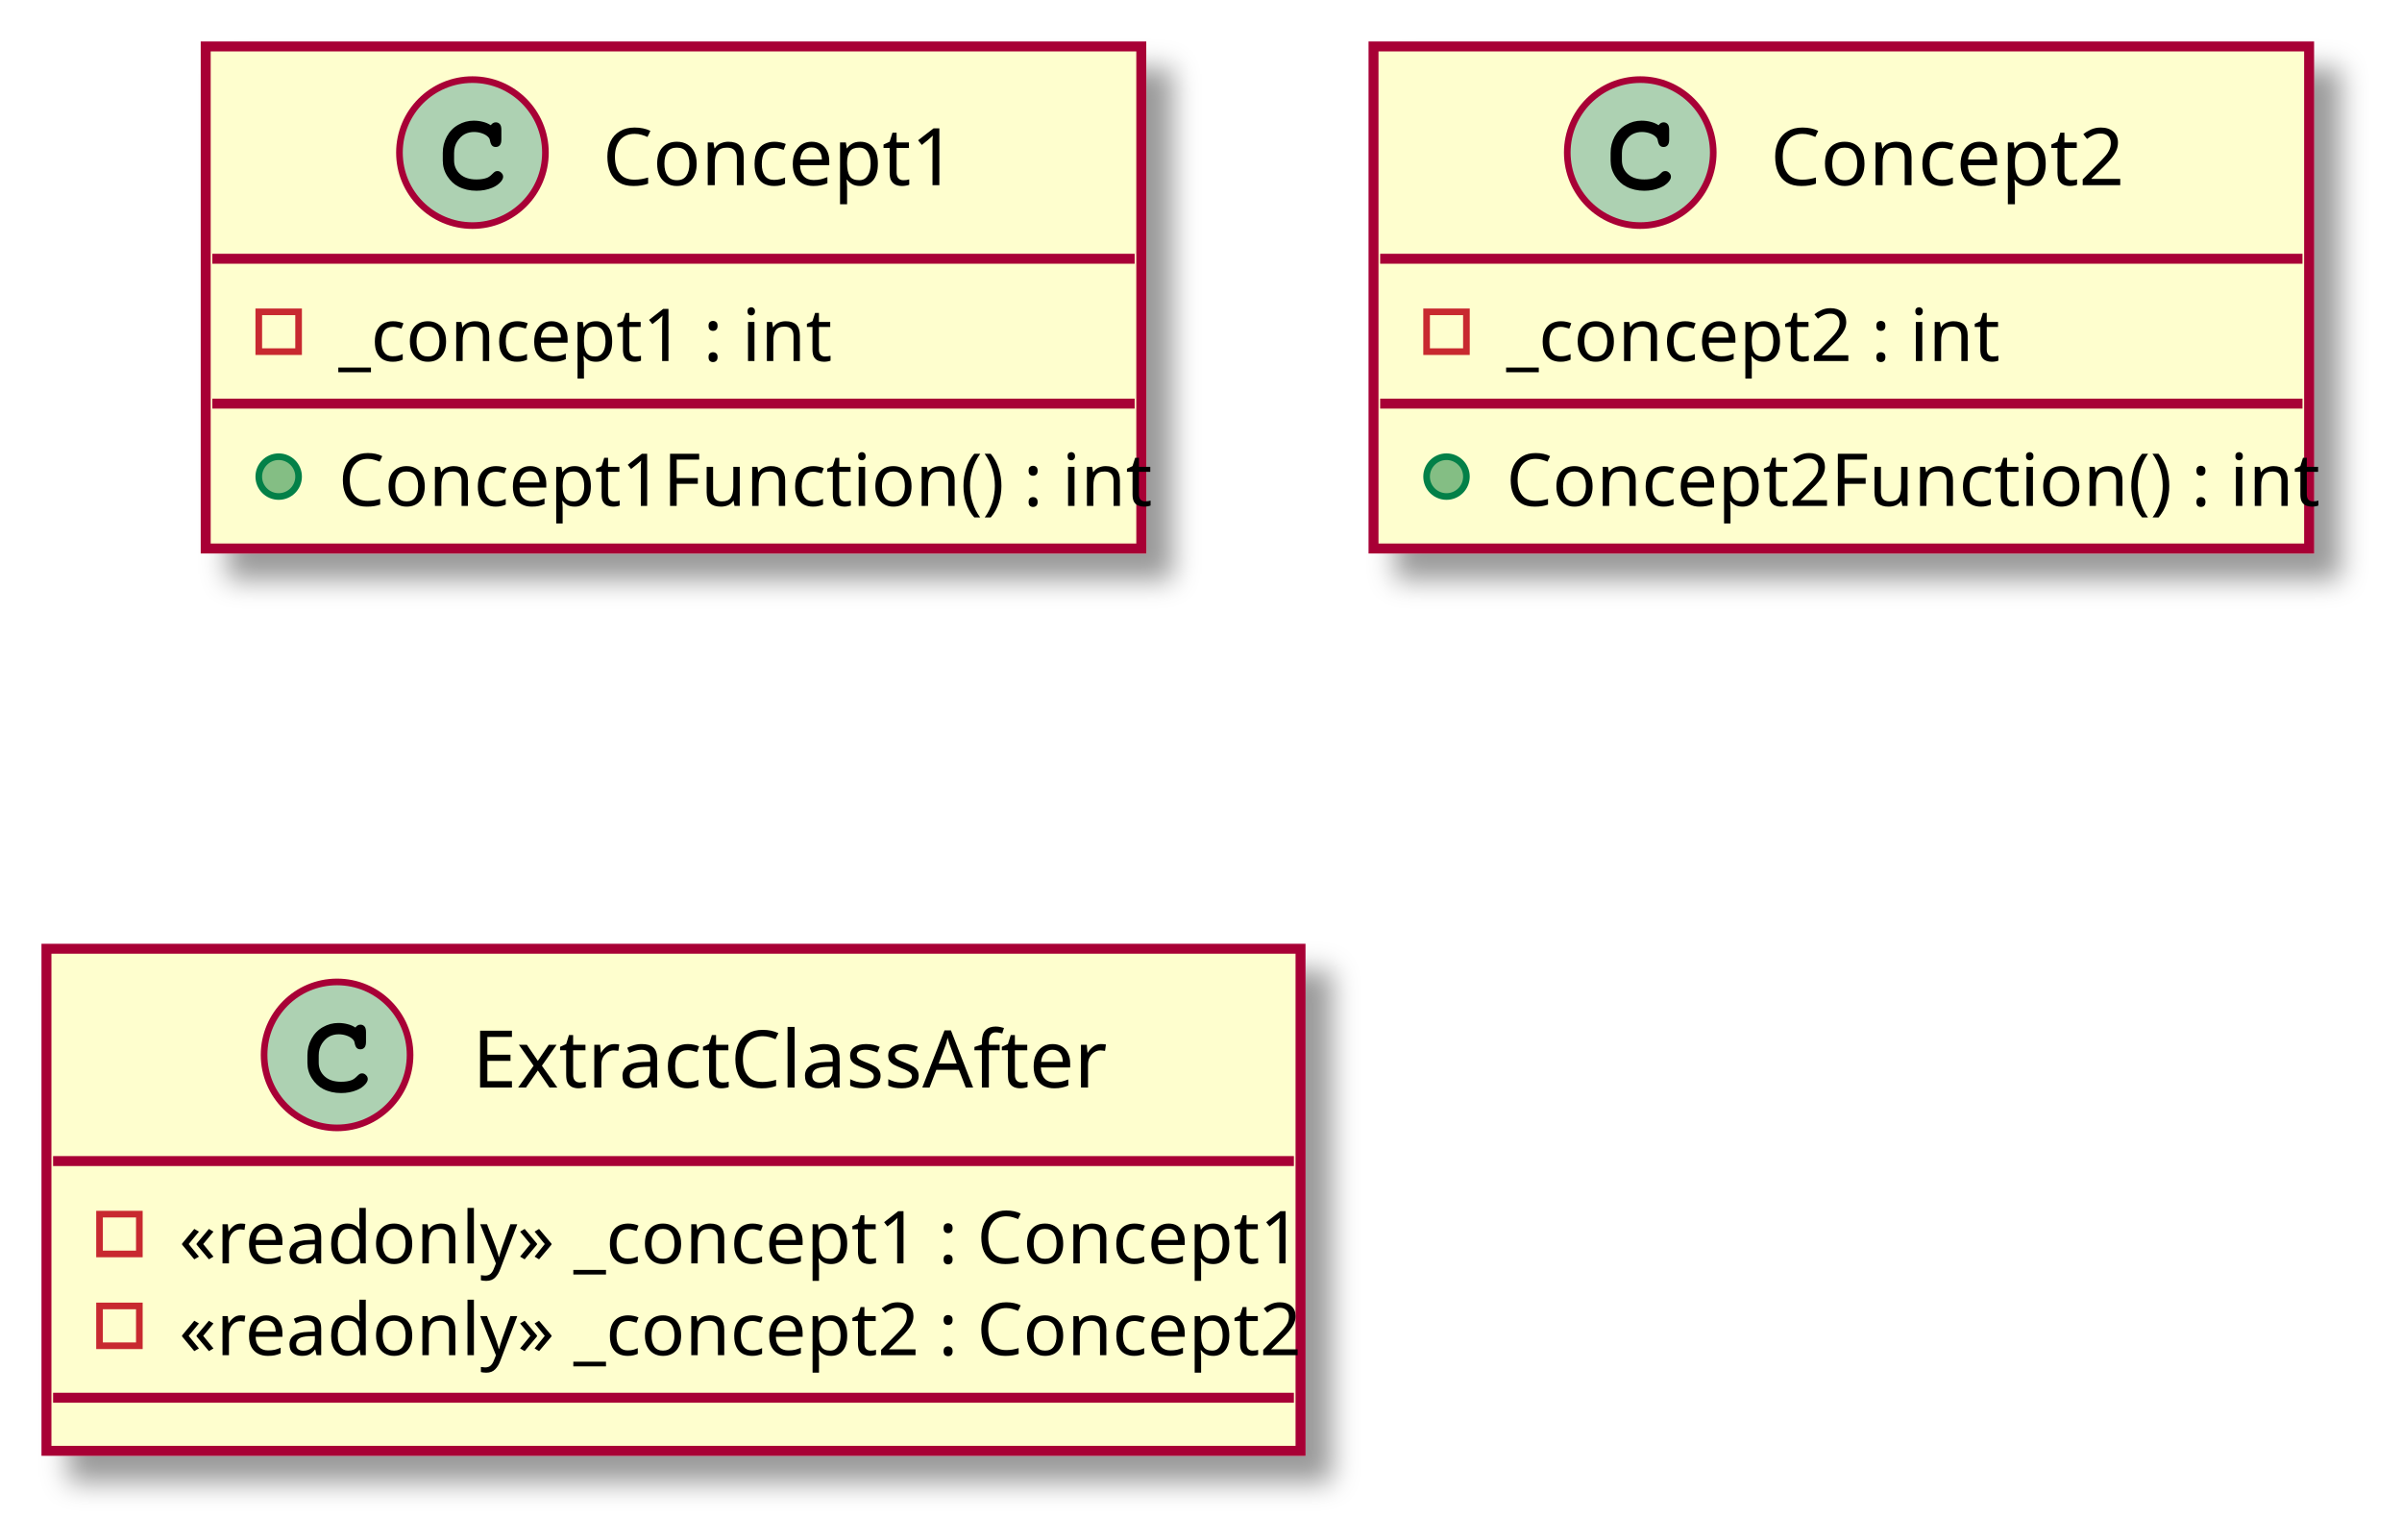
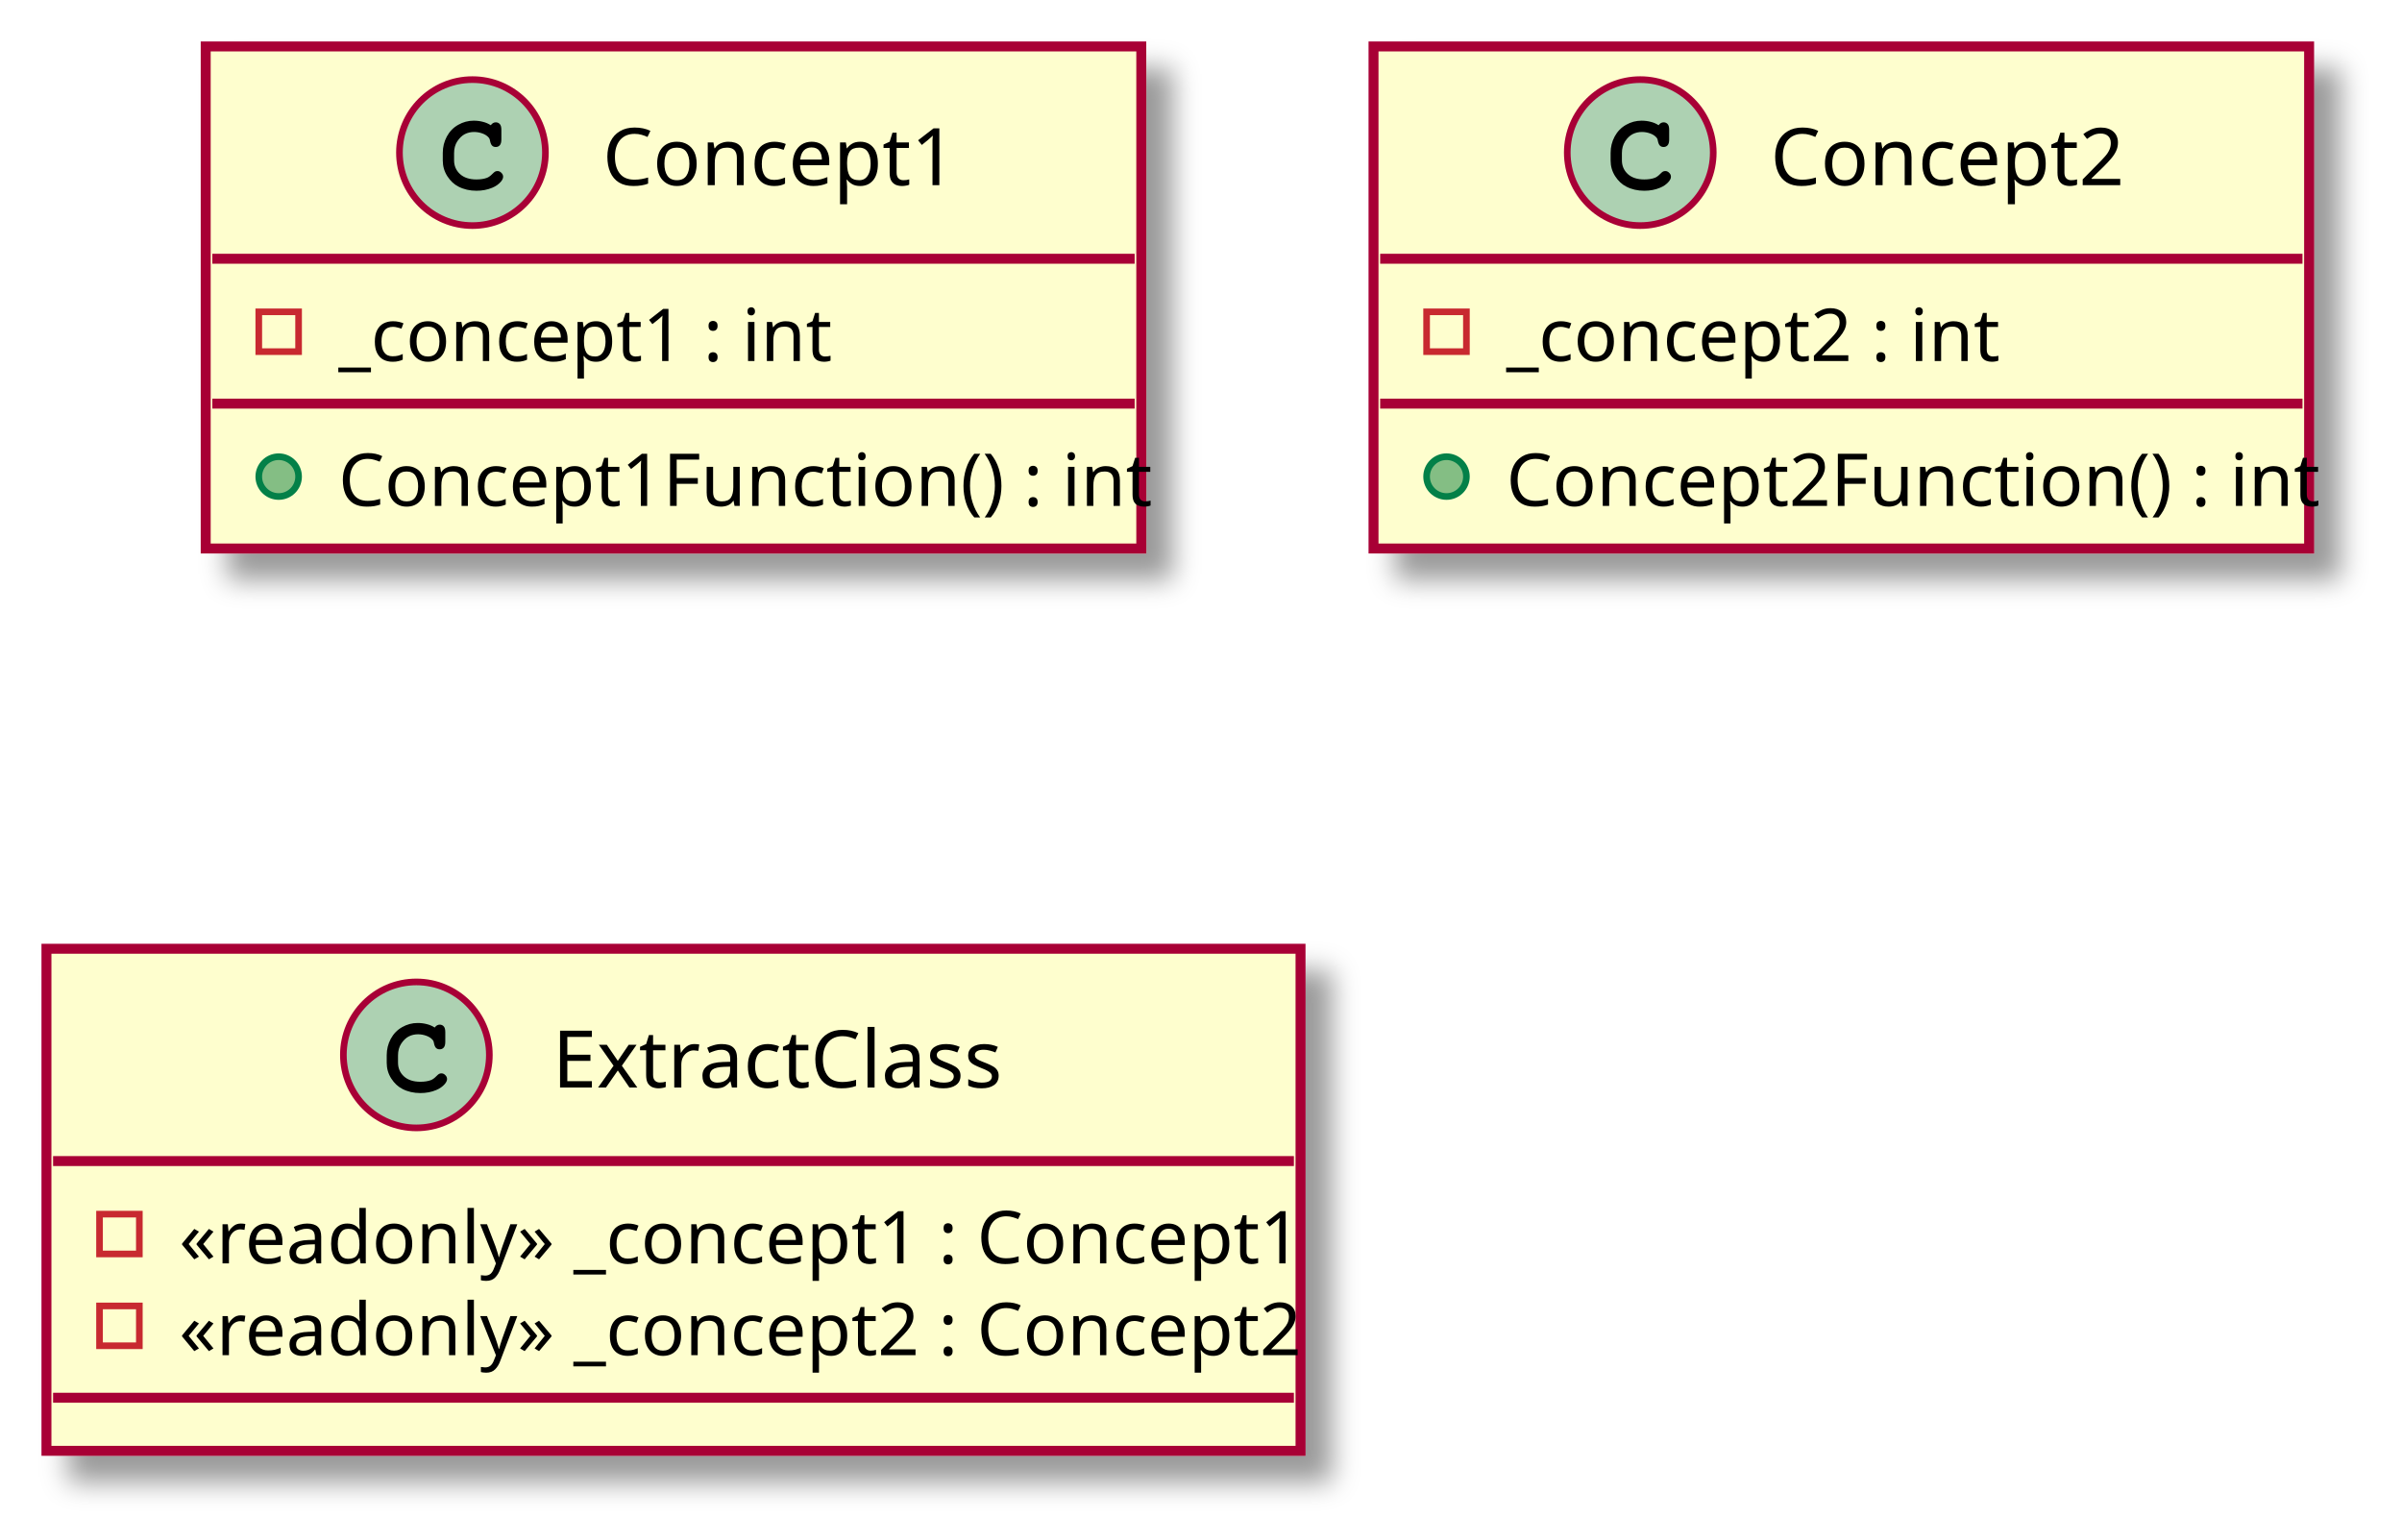
<svg xmlns="http://www.w3.org/2000/svg" contentScriptType="application/ecmascript" contentStyleType="text/css" height="232px" preserveAspectRatio="none" style="width:362px;height:232px;" version="1.1" viewBox="0 0 362 232" width="362px" zoomAndPan="magnify">
  <defs>
-     <filter height="300%" id="f1pftd5nkd98r2" width="300%" x="-1" y="-1">
+     <filter height="300%" id="f18f0gmte8t1ou" width="300%" x="-1" y="-1">
      <feGaussianBlur result="blurOut" stdDeviation="2.0" />
      <feColorMatrix in="blurOut" result="blurOut2" type="matrix" values="0 0 0 0 0 0 0 0 0 0 0 0 0 0 0 0 0 0 .4 0" />
      <feOffset dx="4.0" dy="4.0" in="blurOut2" result="blurOut3" />
      <feBlend in="SourceGraphic" in2="blurOut3" mode="normal" />
    </filter>
  </defs>
  <g>
-     <rect codeLine="1" fill="#FEFECE" filter="url(#f1pftd5nkd98r2)" height="75.672" id="Concept1" style="stroke:#A80036;stroke-width:1.5;" width="141" x="31" y="7" />
+     <rect codeLine="1" fill="#FEFECE" filter="url(#f18f0gmte8t1ou)" height="75.672" id="Concept1" style="stroke:#A80036;stroke-width:1.5;" width="141" x="31" y="7" />
    <ellipse cx="71.2" cy="23" fill="#ADD1B2" rx="11" ry="11" style="stroke:#A80036;stroke-width:1.0;" />
    <path d="M73.966,18.875 Q74.122,18.656 74.309,18.547 Q74.497,18.438 74.716,18.438 Q75.091,18.438 75.325,18.703 Q75.559,18.953 75.559,19.562 L75.559,21.016 Q75.559,21.625 75.325,21.891 Q75.091,22.156 74.716,22.156 Q74.372,22.156 74.169,21.953 Q73.966,21.766 73.856,21.25 Q73.809,20.891 73.622,20.703 Q73.294,20.328 72.684,20.109 Q72.075,19.891 71.45,19.891 Q70.684,19.891 70.044,20.219 Q69.419,20.547 68.919,21.297 Q68.434,22.047 68.434,23.078 L68.434,24.172 Q68.434,25.406 69.325,26.234 Q70.216,27.047 71.809,27.047 Q72.747,27.047 73.403,26.797 Q73.794,26.641 74.216,26.203 Q74.481,25.938 74.622,25.859 Q74.778,25.781 74.981,25.781 Q75.309,25.781 75.559,26.047 Q75.825,26.297 75.825,26.641 Q75.825,26.984 75.481,27.391 Q74.981,27.969 74.184,28.297 Q73.106,28.75 71.809,28.75 Q70.294,28.75 69.091,28.125 Q68.106,27.625 67.419,26.562 Q66.731,25.484 66.731,24.203 L66.731,23.047 Q66.731,21.719 67.341,20.578 Q67.966,19.422 69.059,18.812 Q70.153,18.188 71.388,18.188 Q72.122,18.188 72.763,18.359 Q73.419,18.516 73.966,18.875 Z " fill="#000000" />
    <text fill="#000000" font-family="sans-serif" font-size="12" lengthAdjust="spacing" textLength="53" x="90.8" y="27.91">Concept1</text>
    <line style="stroke:#A80036;stroke-width:1.5;" x1="32" x2="171" y1="39" y2="39" />
    <rect fill="none" height="6" style="stroke:#C82930;stroke-width:1.0;" width="6" x="39" y="47" />
    <text fill="#000000" font-family="sans-serif" font-size="11" lengthAdjust="spacing" textLength="71" x="51" y="54.419">_concept1 : int</text>
    <line style="stroke:#A80036;stroke-width:1.5;" x1="32" x2="171" y1="60.836" y2="60.836" />
    <ellipse cx="42" cy="71.836" fill="#84BE84" rx="3" ry="3" style="stroke:#038048;stroke-width:1.0;" />
    <text fill="#000000" font-family="sans-serif" font-size="11" lengthAdjust="spacing" textLength="115" x="51" y="76.255">Concept1Function() : int</text>
-     <rect codeLine="5" fill="#FEFECE" filter="url(#f1pftd5nkd98r2)" height="75.672" id="Concept2" style="stroke:#A80036;stroke-width:1.5;" width="141" x="207" y="7" />
+     <rect codeLine="5" fill="#FEFECE" filter="url(#f18f0gmte8t1ou)" height="75.672" id="Concept2" style="stroke:#A80036;stroke-width:1.5;" width="141" x="207" y="7" />
    <ellipse cx="247.2" cy="23" fill="#ADD1B2" rx="11" ry="11" style="stroke:#A80036;stroke-width:1.0;" />
    <path d="M249.966,18.875 Q250.122,18.656 250.309,18.547 Q250.497,18.438 250.716,18.438 Q251.091,18.438 251.325,18.703 Q251.559,18.953 251.559,19.562 L251.559,21.016 Q251.559,21.625 251.325,21.891 Q251.091,22.156 250.716,22.156 Q250.372,22.156 250.169,21.953 Q249.966,21.766 249.856,21.25 Q249.809,20.891 249.622,20.703 Q249.294,20.328 248.684,20.109 Q248.075,19.891 247.45,19.891 Q246.684,19.891 246.044,20.219 Q245.419,20.547 244.919,21.297 Q244.434,22.047 244.434,23.078 L244.434,24.172 Q244.434,25.406 245.325,26.234 Q246.216,27.047 247.809,27.047 Q248.747,27.047 249.403,26.797 Q249.794,26.641 250.216,26.203 Q250.481,25.938 250.622,25.859 Q250.778,25.781 250.981,25.781 Q251.309,25.781 251.559,26.047 Q251.825,26.297 251.825,26.641 Q251.825,26.984 251.481,27.391 Q250.981,27.969 250.184,28.297 Q249.106,28.75 247.809,28.75 Q246.294,28.75 245.091,28.125 Q244.106,27.625 243.419,26.562 Q242.731,25.484 242.731,24.203 L242.731,23.047 Q242.731,21.719 243.341,20.578 Q243.966,19.422 245.059,18.812 Q246.153,18.188 247.387,18.188 Q248.122,18.188 248.762,18.359 Q249.419,18.516 249.966,18.875 Z " fill="#000000" />
    <text fill="#000000" font-family="sans-serif" font-size="12" lengthAdjust="spacing" textLength="53" x="266.8" y="27.91">Concept2</text>
    <line style="stroke:#A80036;stroke-width:1.5;" x1="208" x2="347" y1="39" y2="39" />
    <rect fill="none" height="6" style="stroke:#C82930;stroke-width:1.0;" width="6" x="215" y="47" />
    <text fill="#000000" font-family="sans-serif" font-size="11" lengthAdjust="spacing" textLength="71" x="227" y="54.419">_concept2 : int</text>
    <line style="stroke:#A80036;stroke-width:1.5;" x1="208" x2="347" y1="60.836" y2="60.836" />
    <ellipse cx="218" cy="71.836" fill="#84BE84" rx="3" ry="3" style="stroke:#038048;stroke-width:1.0;" />
    <text fill="#000000" font-family="sans-serif" font-size="11" lengthAdjust="spacing" textLength="115" x="227" y="76.255">Concept2Function() : int</text>
-     <rect codeLine="9" fill="#FEFECE" filter="url(#f1pftd5nkd98r2)" height="75.672" id="ExtractClassAfter" style="stroke:#A80036;stroke-width:1.5;" width="189" x="7" y="143" />
-     <ellipse cx="50.8" cy="159" fill="#ADD1B2" rx="11" ry="11" style="stroke:#A80036;stroke-width:1.0;" />
-     <path d="M53.566,154.875 Q53.722,154.656 53.909,154.547 Q54.097,154.438 54.316,154.438 Q54.691,154.438 54.925,154.703 Q55.159,154.953 55.159,155.562 L55.159,157.016 Q55.159,157.625 54.925,157.891 Q54.691,158.156 54.316,158.156 Q53.972,158.156 53.769,157.953 Q53.566,157.766 53.456,157.25 Q53.409,156.891 53.222,156.703 Q52.894,156.328 52.284,156.109 Q51.675,155.891 51.05,155.891 Q50.284,155.891 49.644,156.219 Q49.019,156.547 48.519,157.297 Q48.034,158.047 48.034,159.078 L48.034,160.172 Q48.034,161.406 48.925,162.234 Q49.816,163.047 51.409,163.047 Q52.347,163.047 53.003,162.797 Q53.394,162.641 53.816,162.203 Q54.081,161.938 54.222,161.859 Q54.378,161.781 54.581,161.781 Q54.909,161.781 55.159,162.047 Q55.425,162.297 55.425,162.641 Q55.425,162.984 55.081,163.391 Q54.581,163.969 53.784,164.297 Q52.706,164.75 51.409,164.75 Q49.894,164.75 48.691,164.125 Q47.706,163.625 47.019,162.562 Q46.331,161.484 46.331,160.203 L46.331,159.047 Q46.331,157.719 46.941,156.578 Q47.566,155.422 48.659,154.812 Q49.753,154.188 50.987,154.188 Q51.722,154.188 52.362,154.359 Q53.019,154.516 53.566,154.875 Z " fill="#000000" />
-     <text fill="#000000" font-family="sans-serif" font-size="12" lengthAdjust="spacing" textLength="93" x="71.2" y="163.91">ExtractClassAfter</text>
+     <rect codeLine="9" fill="#FEFECE" filter="url(#f18f0gmte8t1ou)" height="75.672" id="ExtractClass" style="stroke:#A80036;stroke-width:1.5;" width="189" x="7" y="143" />
+     <ellipse cx="62.75" cy="159" fill="#ADD1B2" rx="11" ry="11" style="stroke:#A80036;stroke-width:1.0;" />
+     <path d="M65.516,154.875 Q65.672,154.656 65.859,154.547 Q66.047,154.438 66.266,154.438 Q66.641,154.438 66.875,154.703 Q67.109,154.953 67.109,155.562 L67.109,157.016 Q67.109,157.625 66.875,157.891 Q66.641,158.156 66.266,158.156 Q65.922,158.156 65.719,157.953 Q65.516,157.766 65.406,157.25 Q65.359,156.891 65.172,156.703 Q64.844,156.328 64.234,156.109 Q63.625,155.891 63,155.891 Q62.234,155.891 61.594,156.219 Q60.969,156.547 60.469,157.297 Q59.984,158.047 59.984,159.078 L59.984,160.172 Q59.984,161.406 60.875,162.234 Q61.766,163.047 63.359,163.047 Q64.297,163.047 64.953,162.797 Q65.344,162.641 65.766,162.203 Q66.031,161.938 66.172,161.859 Q66.328,161.781 66.531,161.781 Q66.859,161.781 67.109,162.047 Q67.375,162.297 67.375,162.641 Q67.375,162.984 67.031,163.391 Q66.531,163.969 65.734,164.297 Q64.656,164.75 63.359,164.75 Q61.844,164.75 60.641,164.125 Q59.656,163.625 58.969,162.562 Q58.281,161.484 58.281,160.203 L58.281,159.047 Q58.281,157.719 58.891,156.578 Q59.516,155.422 60.609,154.812 Q61.703,154.188 62.938,154.188 Q63.672,154.188 64.312,154.359 Q64.969,154.516 65.516,154.875 Z " fill="#000000" />
+     <text fill="#000000" font-family="sans-serif" font-size="12" lengthAdjust="spacing" textLength="69" x="83.25" y="163.91">ExtractClass</text>
    <line style="stroke:#A80036;stroke-width:1.5;" x1="8" x2="195" y1="175" y2="175" />
    <rect fill="none" height="6" style="stroke:#C82930;stroke-width:1.0;" width="6" x="15" y="183" />
    <text fill="#000000" font-family="sans-serif" font-size="11" lengthAdjust="spacing" textLength="163" x="27" y="190.419">«readonly» _concept1 : Concept1</text>
    <rect fill="none" height="6" style="stroke:#C82930;stroke-width:1.0;" width="6" x="15" y="196.836" />
    <text fill="#000000" font-family="sans-serif" font-size="11" lengthAdjust="spacing" textLength="163" x="27" y="204.255">«readonly» _concept2 : Concept2</text>
    <line style="stroke:#A80036;stroke-width:1.5;" x1="8" x2="195" y1="210.672" y2="210.672" />
  </g>
</svg>
